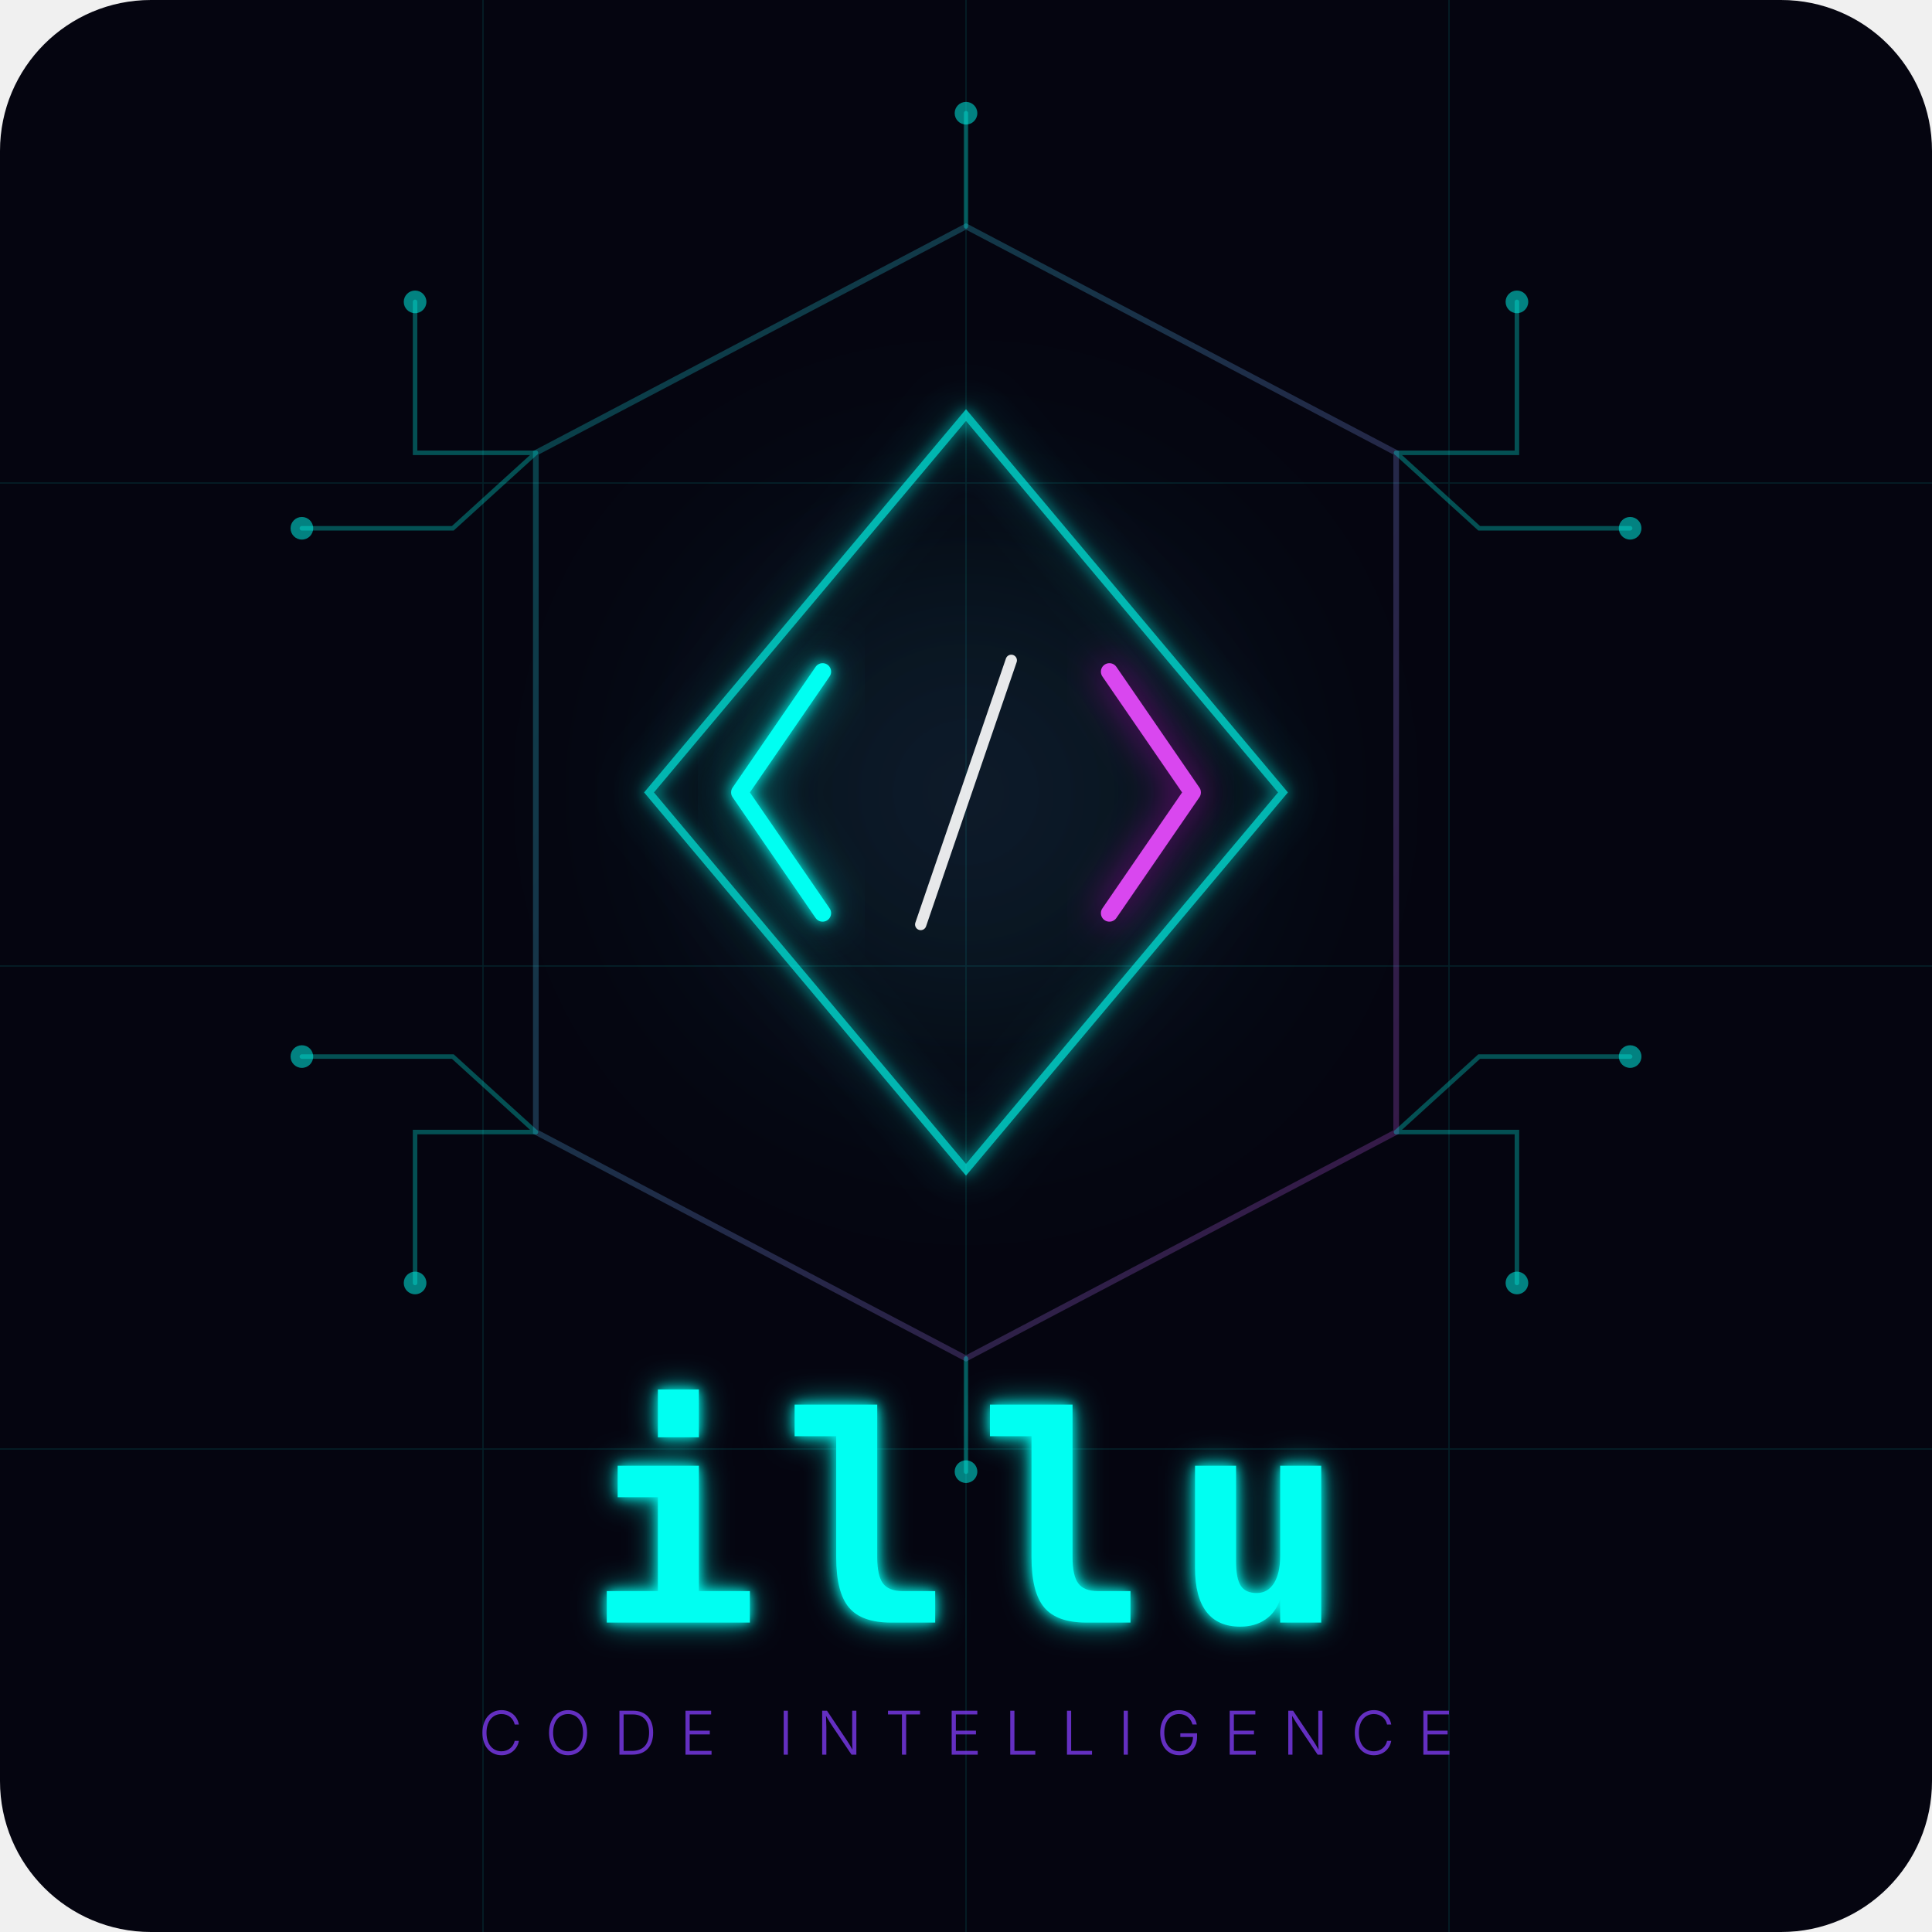
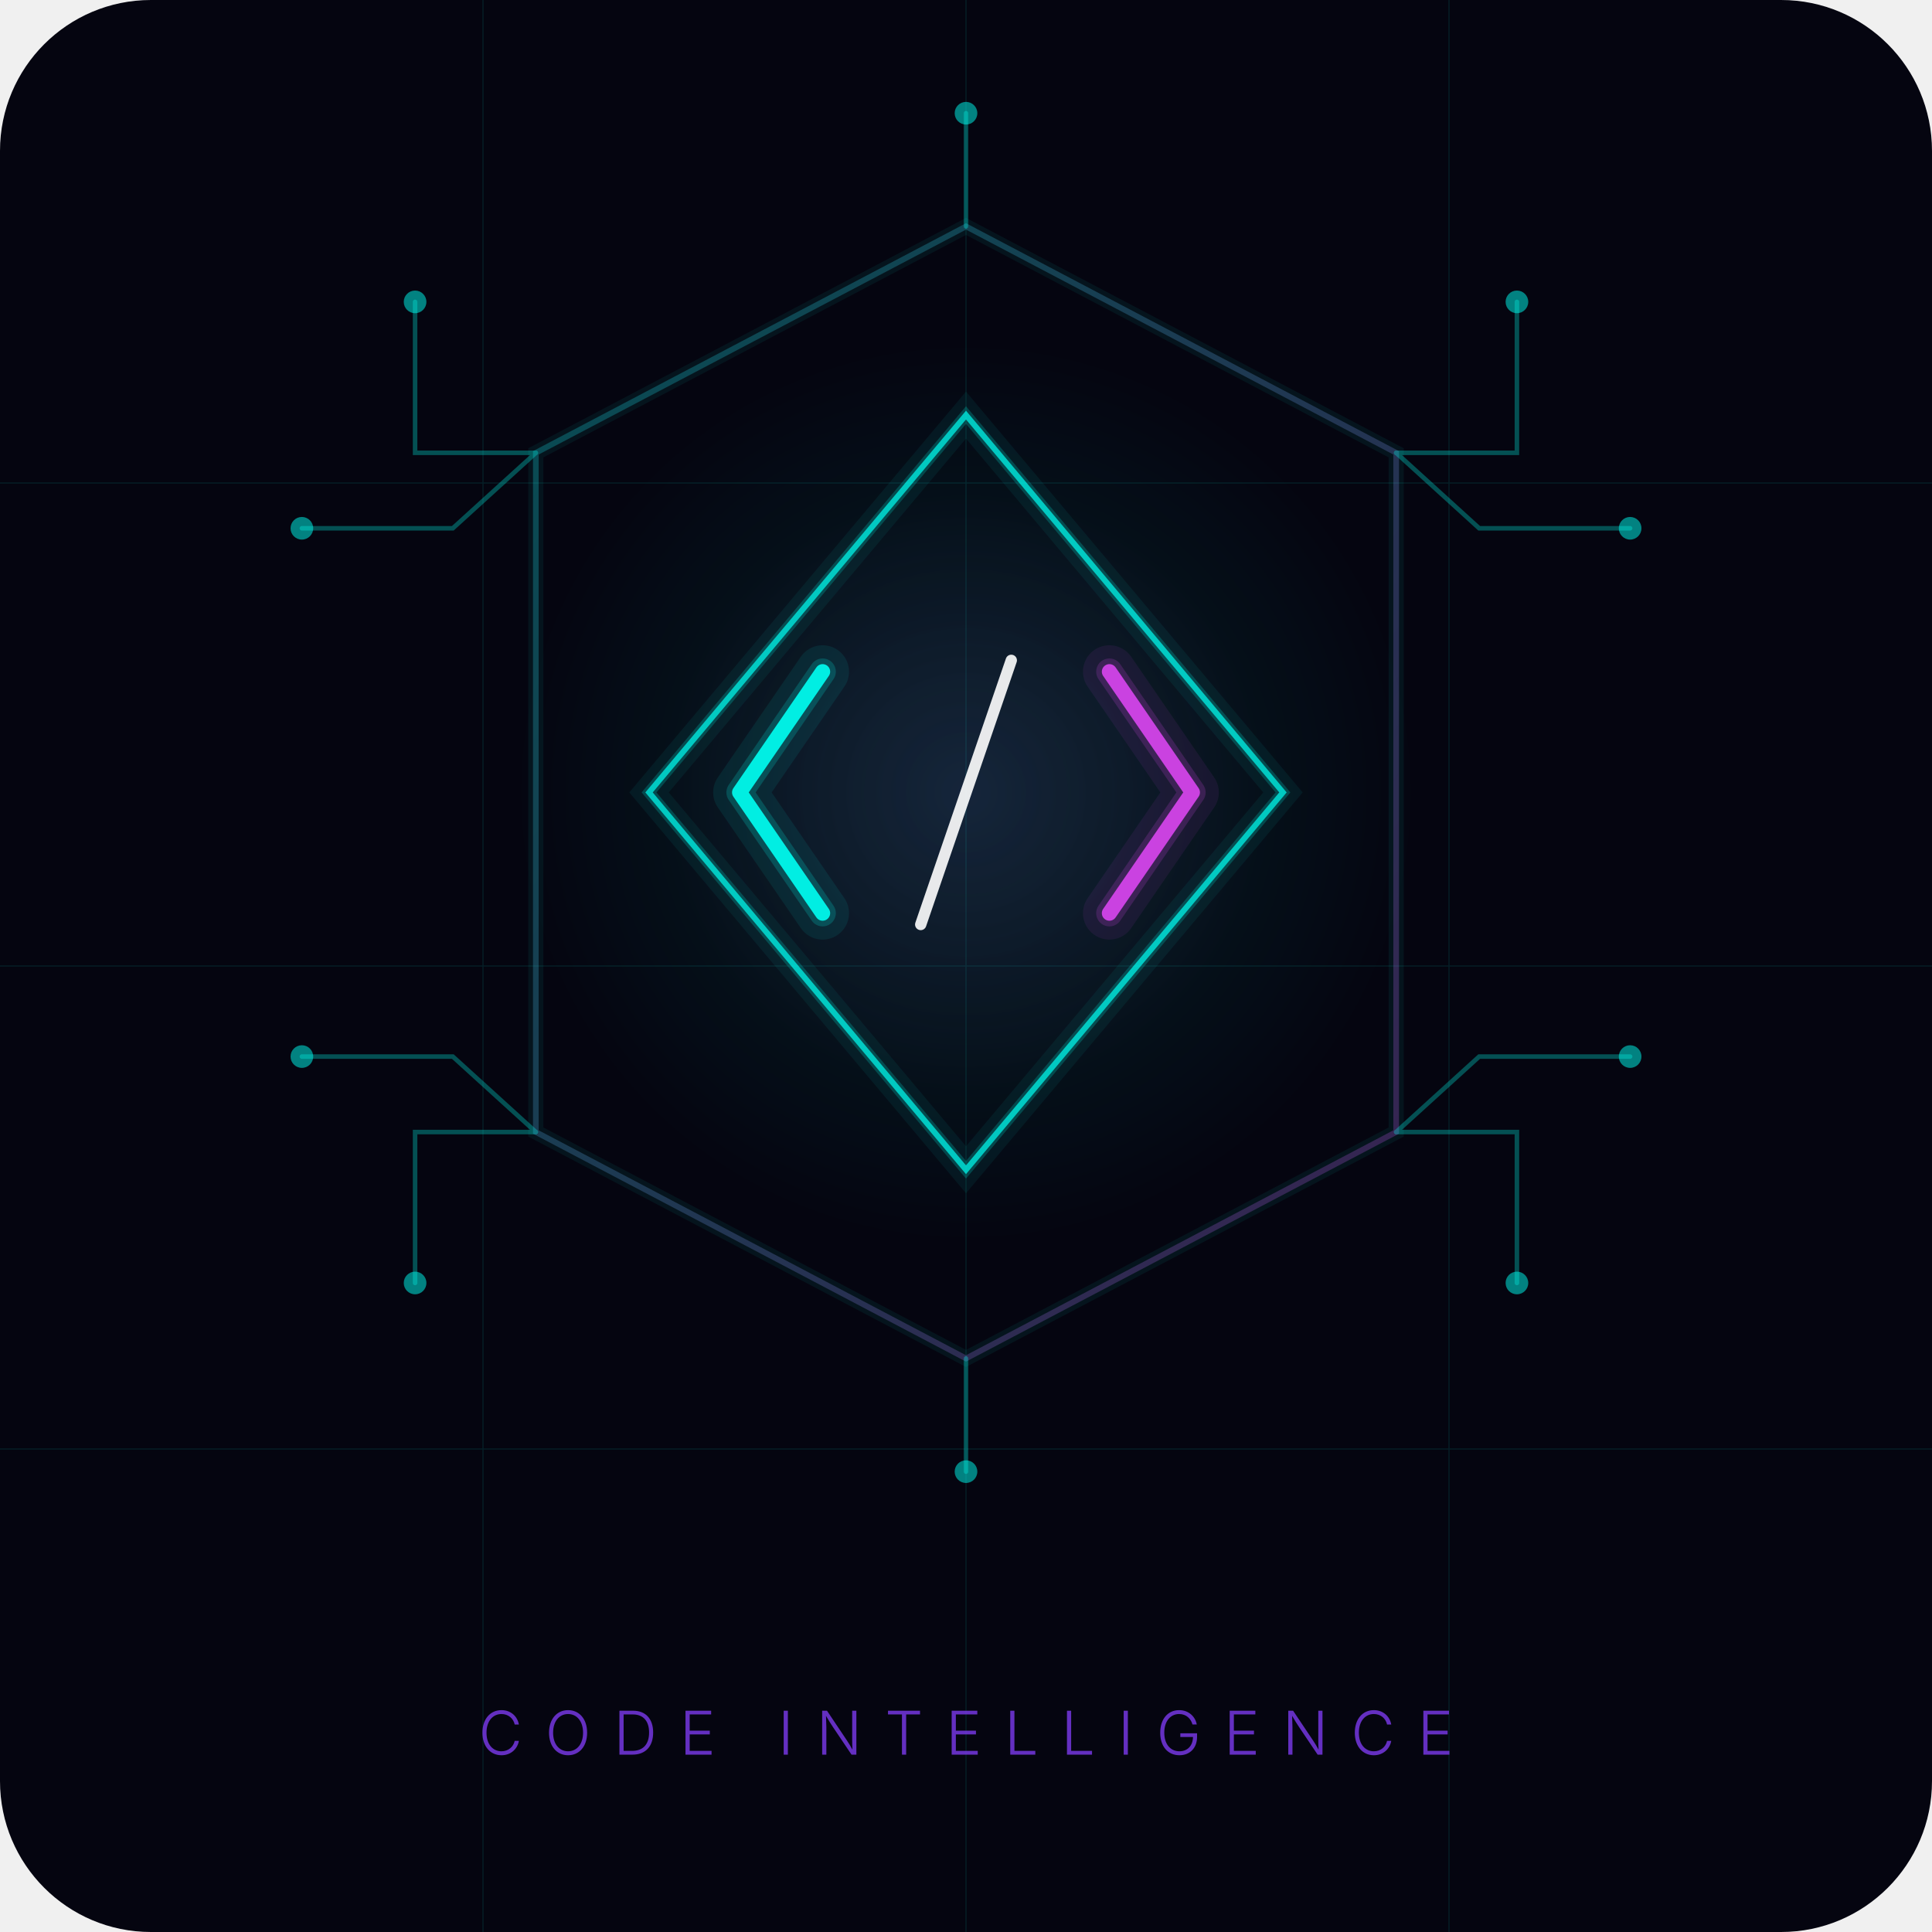
<svg xmlns="http://www.w3.org/2000/svg" viewBox="0 0 512 512" width="512" height="512">
  <defs>
-     <filter id="neonCyan" x="-50%" y="-50%" width="200%" height="200%">
-       <feGaussianBlur in="SourceGraphic" stdDeviation="6" result="b1" />
-       <feGaussianBlur in="SourceGraphic" stdDeviation="2" result="b2" />
-       <feFlood flood-color="#00fff2" flood-opacity="0.6" result="color" />
-       <feComposite in="color" in2="b1" operator="in" result="glow1" />
-       <feMerge>
-         <feMergeNode in="glow1" />
-         <feMergeNode in="b2" />
-         <feMergeNode in="SourceGraphic" />
-       </feMerge>
-     </filter>
-     <filter id="neonMagenta" x="-50%" y="-50%" width="200%" height="200%">
-       <feGaussianBlur in="SourceGraphic" stdDeviation="5" result="b1" />
-       <feFlood flood-color="#ff00ff" flood-opacity="0.5" result="color" />
-       <feComposite in="color" in2="b1" operator="in" result="glow1" />
-       <feMerge>
-         <feMergeNode in="glow1" />
-         <feMergeNode in="SourceGraphic" />
-       </feMerge>
-     </filter>
-     <filter id="bloom" x="-100%" y="-100%" width="300%" height="300%">
-       <feGaussianBlur in="SourceGraphic" stdDeviation="30" />
-     </filter>
-     <filter id="textNeon" x="-30%" y="-30%" width="160%" height="160%">
-       <feGaussianBlur in="SourceGraphic" stdDeviation="4" result="b1" />
-       <feGaussianBlur in="SourceGraphic" stdDeviation="1.5" result="b2" />
-       <feFlood flood-color="#00fff2" flood-opacity="0.7" result="color" />
-       <feComposite in="color" in2="b1" operator="in" result="glow" />
-       <feMerge>
-         <feMergeNode in="glow" />
-         <feMergeNode in="b2" />
-         <feMergeNode in="SourceGraphic" />
-       </feMerge>
-     </filter>
    <linearGradient id="cyanMagenta" x1="0%" y1="0%" x2="100%" y2="100%">
      <stop offset="0%" stop-color="#00fff2" />
      <stop offset="100%" stop-color="#d946ef" />
    </linearGradient>
-     <linearGradient id="circuitGrad" x1="0%" y1="0%" x2="100%" y2="100%">
-       <stop offset="0%" stop-color="#00fff2" stop-opacity="0.4" />
-       <stop offset="100%" stop-color="#7c3aed" stop-opacity="0.15" />
-     </linearGradient>
+     <radialGradient id="bloomCyan" cx="50%" cy="50%" r="50%">
+       <stop offset="0%" stop-color="#00fff2" stop-opacity="0.12" />
+       <stop offset="100%" stop-color="#00fff2" stop-opacity="0" />
+     </radialGradient>
+     <radialGradient id="bloomMagenta" cx="50%" cy="50%" r="50%">
+       <stop offset="0%" stop-color="#d946ef" stop-opacity="0.08" />
+       <stop offset="100%" stop-color="#d946ef" stop-opacity="0" />
+     </radialGradient>
  </defs>
  <rect width="512" height="512" rx="40" fill="#050510" />
-   <g stroke="#00fff2" stroke-width="0.3" opacity="0.12">
+   <g stroke="#00fff2" stroke-width="0.3" opacity="0.1">
    <line x1="0" y1="128" x2="512" y2="128" />
    <line x1="0" y1="256" x2="512" y2="256" />
    <line x1="0" y1="384" x2="512" y2="384" />
    <line x1="128" y1="0" x2="128" y2="512" />
    <line x1="256" y1="0" x2="256" y2="512" />
    <line x1="384" y1="0" x2="384" y2="512" />
  </g>
-   <circle cx="256" cy="210" r="70" fill="#00fff2" opacity="0.08" filter="url(#bloom)" />
-   <circle cx="256" cy="210" r="40" fill="#d946ef" opacity="0.06" filter="url(#bloom)" />
+   <circle cx="256" cy="210" r="120" fill="url(#bloomCyan)" />
+   <circle cx="256" cy="210" r="80" fill="url(#bloomMagenta)" />
+   <polygon points="256,60 370,120 370,300 256,360 142,300 142,120" fill="none" stroke="#00fff2" stroke-width="4" opacity="0.06" />
  <polygon points="256,60 370,120 370,300 256,360 142,300 142,120" fill="none" stroke="url(#cyanMagenta)" stroke-width="1.5" opacity="0.25" />
  <g fill="none" stroke="#00fff2" stroke-width="1.2" opacity="0.3" stroke-linecap="round">
    <polyline points="142,120 110,120 110,80" />
    <polyline points="142,120 120,140 80,140" />
    <polyline points="370,120 402,120 402,80" />
    <polyline points="370,120 392,140 432,140" />
    <polyline points="142,300 110,300 110,340" />
    <polyline points="142,300 120,280 80,280" />
    <polyline points="370,300 402,300 402,340" />
    <polyline points="370,300 392,280 432,280" />
    <line x1="256" y1="60" x2="256" y2="30" />
    <line x1="256" y1="360" x2="256" y2="390" />
  </g>
  <g fill="#00fff2" opacity="0.5">
    <circle cx="110" cy="80" r="3" />
    <circle cx="80" cy="140" r="3" />
    <circle cx="402" cy="80" r="3" />
    <circle cx="432" cy="140" r="3" />
    <circle cx="110" cy="340" r="3" />
    <circle cx="80" cy="280" r="3" />
    <circle cx="402" cy="340" r="3" />
    <circle cx="432" cy="280" r="3" />
    <circle cx="256" cy="30" r="3" />
    <circle cx="256" cy="390" r="3" />
  </g>
-   <polygon points="256,110 340,210 256,310 172,210" fill="none" stroke="#00fff2" stroke-width="2" filter="url(#neonCyan)" opacity="0.7" />
-   <g transform="translate(256, 210)" fill="none" stroke-width="4.5" stroke-linecap="round" stroke-linejoin="round">
-     <polyline points="-38,-32 -60,0 -38,32" stroke="#00fff2" filter="url(#neonCyan)" />
-     <polyline points="38,-32 60,0 38,32" stroke="#d946ef" filter="url(#neonMagenta)" />
+   <polygon points="256,110 340,210 256,310 172,210" fill="none" stroke="#00fff2" stroke-width="8" opacity="0.06" />
+   <polygon points="256,110 340,210 256,310 172,210" fill="none" stroke="#00fff2" stroke-width="3" opacity="0.2" />
+   <polygon points="256,110 340,210 256,310 172,210" fill="none" stroke="#00fff2" stroke-width="1.5" opacity="0.7" />
+   <g transform="translate(256, 210)" fill="none" stroke-linecap="round" stroke-linejoin="round">
+     <polyline points="-38,-32 -60,0 -38,32" stroke="#00fff2" stroke-width="14" opacity="0.08" />
+     <polyline points="-38,-32 -60,0 -38,32" stroke="#00fff2" stroke-width="7" opacity="0.18" />
+     <polyline points="-38,-32 -60,0 -38,32" stroke="#00fff2" stroke-width="4" opacity="0.9" />
+     <polyline points="38,-32 60,0 38,32" stroke="#d946ef" stroke-width="14" opacity="0.08" />
+     <polyline points="38,-32 60,0 38,32" stroke="#d946ef" stroke-width="7" opacity="0.18" />
+     <polyline points="38,-32 60,0 38,32" stroke="#d946ef" stroke-width="4" opacity="0.9" />
    <line x1="-12" y1="35" x2="12" y2="-35" stroke="#ffffff" stroke-width="3" opacity="0.9" />
  </g>
-   <text x="256" y="430" text-anchor="middle" font-family="'JetBrains Mono', 'Fira Code', 'SF Mono', monospace" font-weight="800" font-size="76" letter-spacing="6" fill="#00fff2" filter="url(#textNeon)">illu</text>
-   <text x="256" y="465" text-anchor="middle" font-family="'Inter', 'Helvetica Neue', sans-serif" font-weight="300" font-size="16" letter-spacing="6" fill="#7c3aed" opacity="0.8">CODE INTELLIGENCE</text>
+   <text x="256" y="430" text-anchor="middle" font-family="'JetBrains Mono', 'Fira Code', 'SF Mono', Consolas, monospace" font-weight="800" font-size="76" letter-spacing="6" fill="#00fff2" opacity="0.07" stroke="#00fff2" stroke-width="10" paint-order="stroke" />
+   <text x="256" y="430" text-anchor="middle" font-family="'JetBrains Mono', 'Fira Code', 'SF Mono', Consolas, monospace" font-weight="800" font-size="76" letter-spacing="6" fill="#00fff2" opacity="0.15" stroke="#00fff2" stroke-width="5" paint-order="stroke" />
+   <text x="256" y="430" text-anchor="middle" font-family="'JetBrains Mono', 'Fira Code', 'SF Mono', Consolas, monospace" font-weight="800" font-size="76" letter-spacing="6" fill="#00fff2" />
+   <text x="256" y="465" text-anchor="middle" font-family="'Inter', 'Segoe UI', 'Helvetica Neue', Arial, sans-serif" font-weight="300" font-size="16" letter-spacing="6" fill="#7c3aed" opacity="0.8">CODE INTELLIGENCE</text>
</svg>
